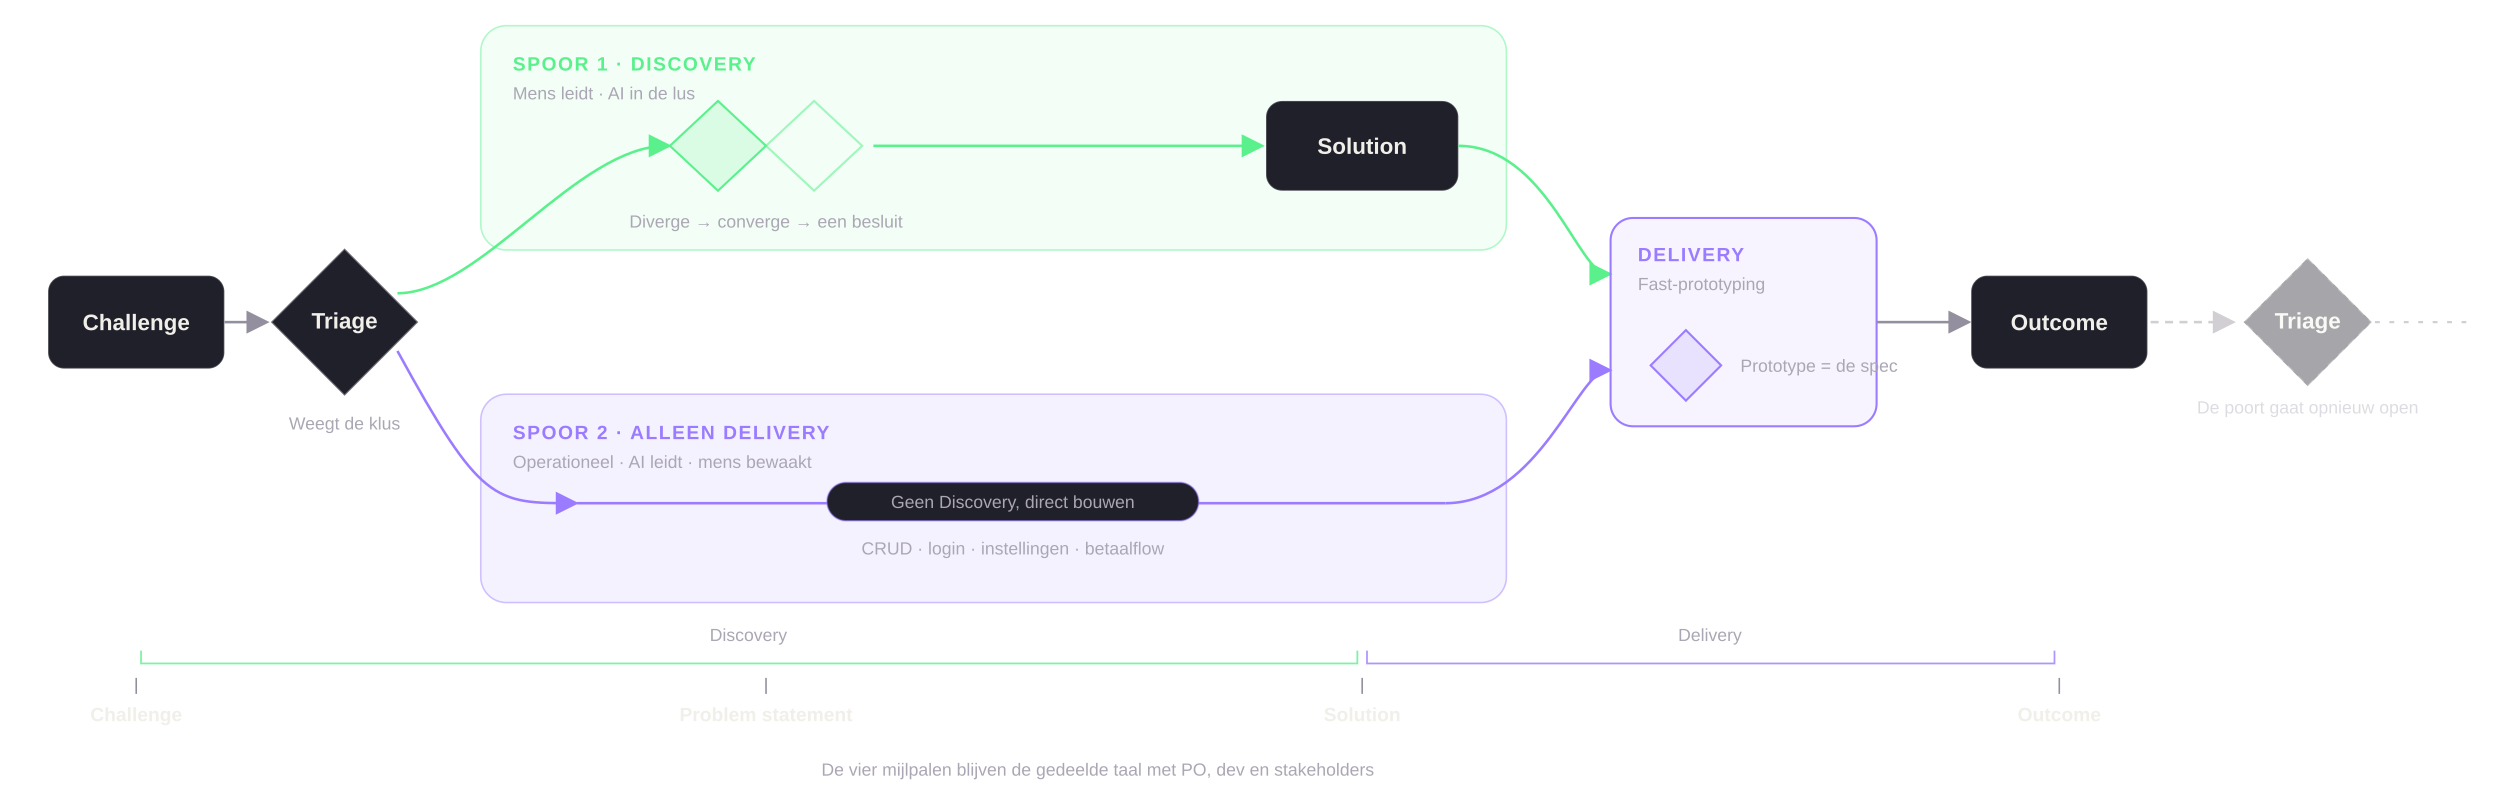
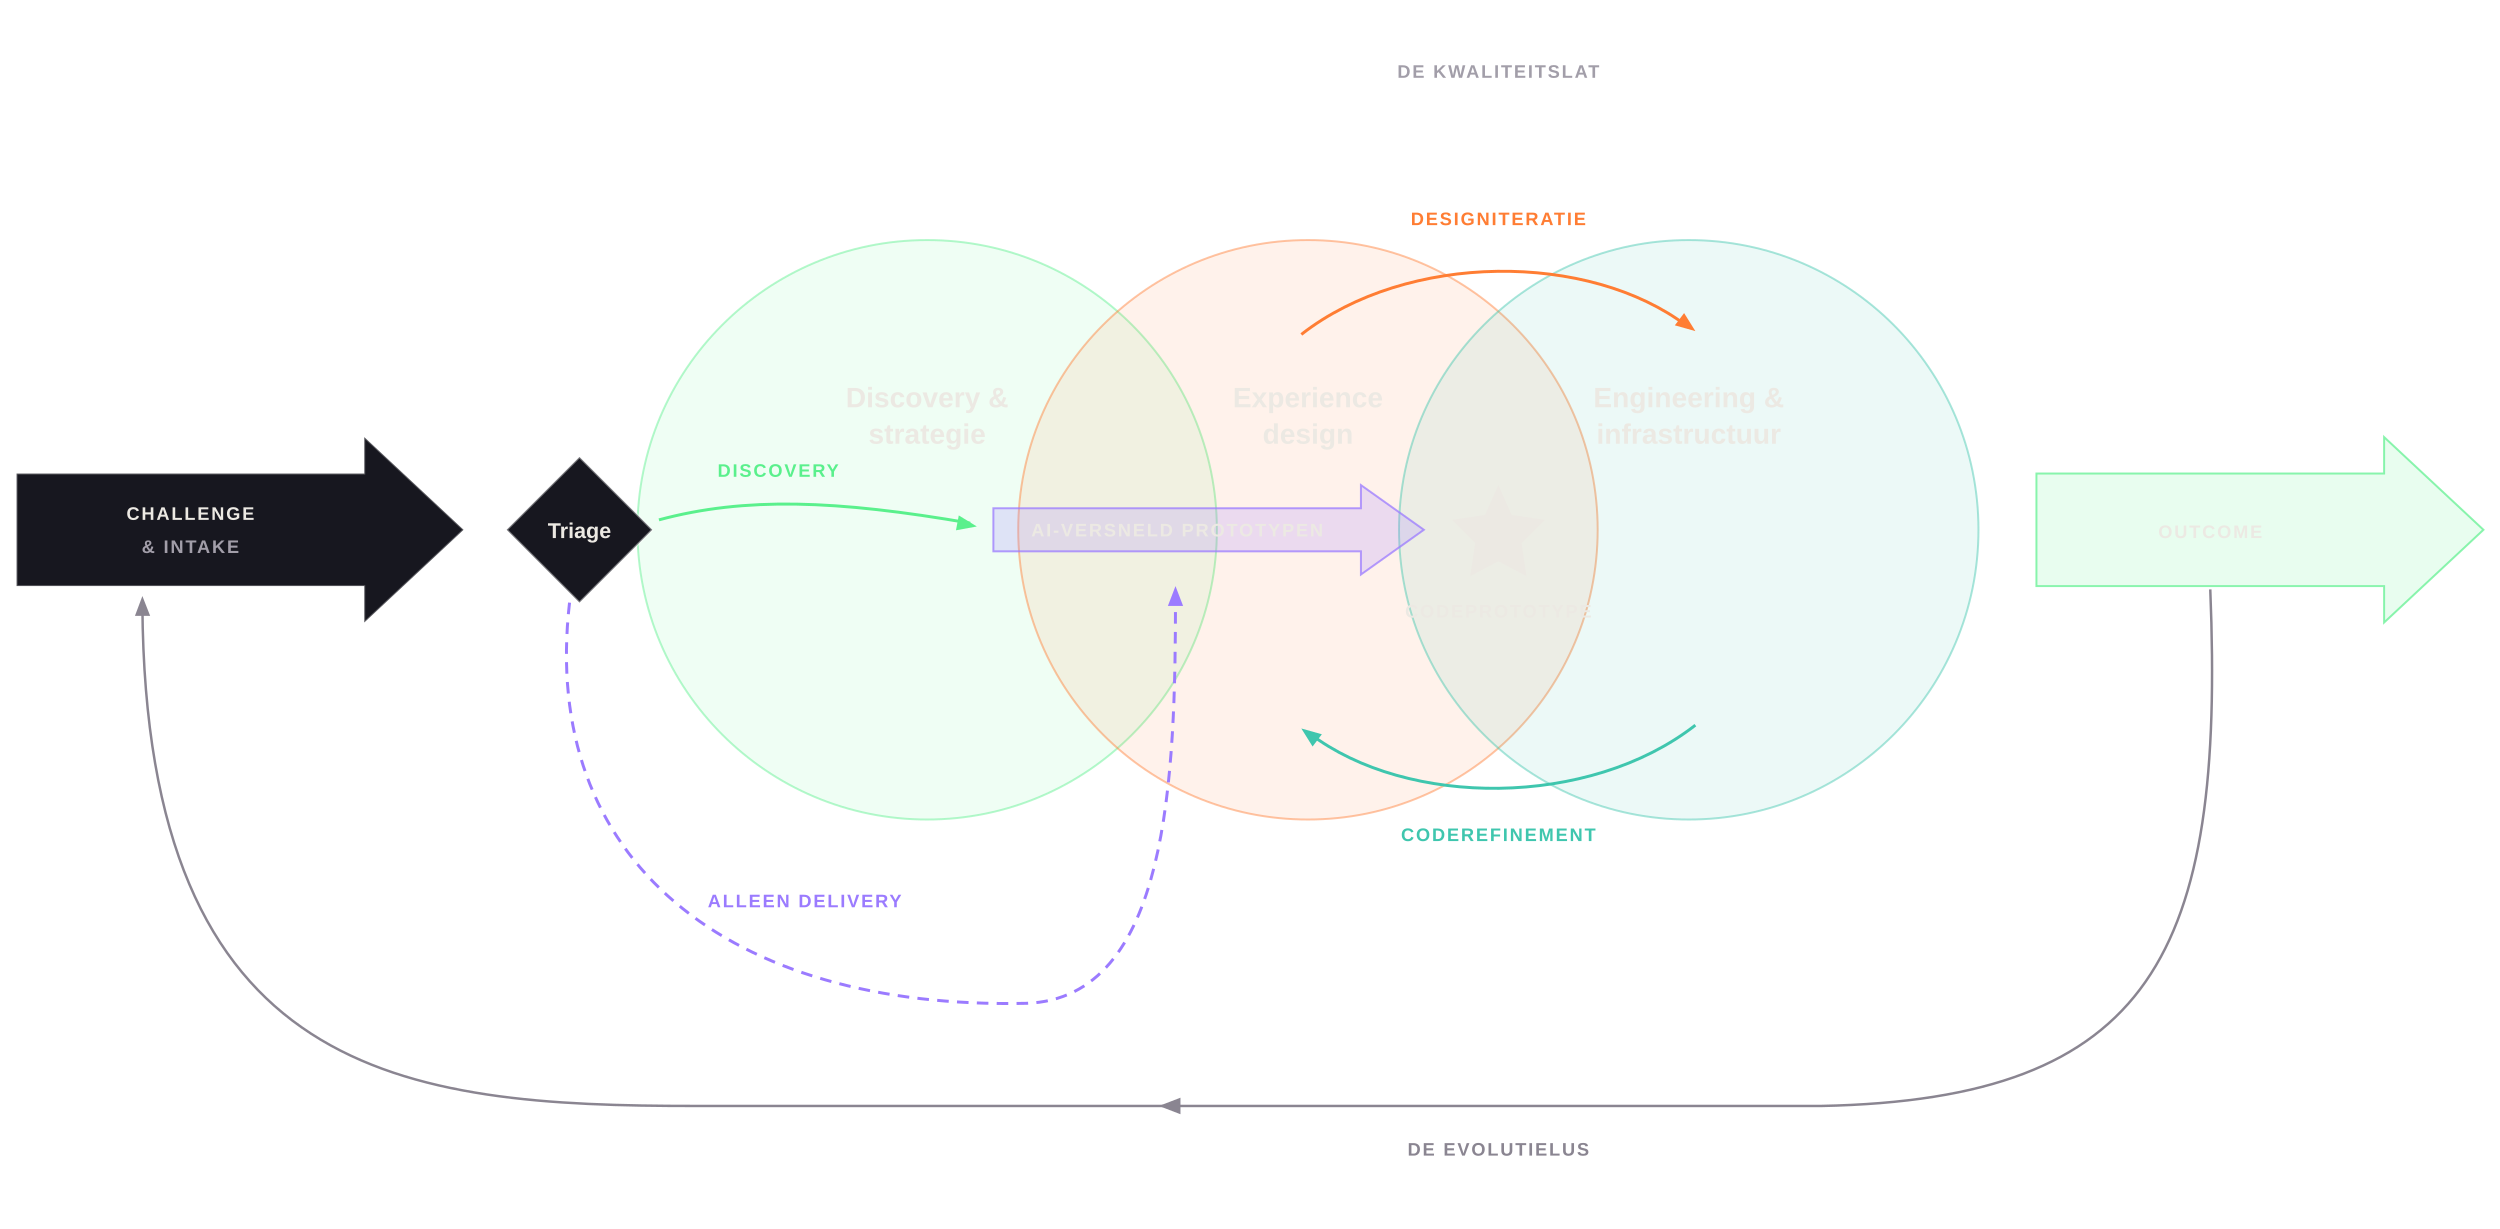
- <svg xmlns="http://www.w3.org/2000/svg" id="dia" viewBox="0 64 1560 500" role="img" aria-label="Triage-model: Challenge gaat door de Triage naar twee sporen — Discovery (mens leidt) of alleen Delivery (AI leidt) — en eindigt bij Outcome, waarna de cyclus opnieuw begint.">
-   <defs>
-     <marker id="ah" markerWidth="9" markerHeight="9" refX="7" refY="4.5" orient="auto">
-       <path d="M0,0 L9,4.5 L0,9 Z" fill="#948f9e" />
-     </marker>
-     <marker id="ahMens" markerWidth="9" markerHeight="9" refX="7" refY="4.5" orient="auto">
-       <path d="M0,0 L9,4.5 L0,9 Z" fill="#5af08c" />
-     </marker>
-     <marker id="ahAi" markerWidth="9" markerHeight="9" refX="7" refY="4.5" orient="auto">
-       <path d="M0,0 L9,4.5 L0,9 Z" fill="#9b7bff" />
-     </marker>
-     <marker id="ahLoop" markerWidth="9" markerHeight="9" refX="7" refY="4.5" orient="auto">
-       <path d="M0,0 L9,4.5 L0,9 Z" fill="#3fc6ae" />
-     </marker>
-     <marker id="ahFade" markerWidth="9" markerHeight="9" refX="7" refY="4.5" orient="auto">
-       <path d="M0,0 L9,4.5 L0,9 Z" fill="#8b8794" />
-     </marker>
-   </defs>
+ <svg xmlns="http://www.w3.org/2000/svg" id="dia" viewBox="0 0 1510 742" role="img" aria-label="De flow: een Challenge gaat via de intake door de triage. Die kiest tussen Discovery en direct bouwen. Beide routes komen samen bij AI-versneld prototypen, waar Experience design en Engineering elkaar overlappen in het codeprototype. Alles wat gebouwd wordt gaat langs de kwaliteitslat, met lussen voor designiteratie en coderefinement. Daarna volgt het productieklare resultaat, en voedt de evolutielus de volgende triage.">
  <style>
-             .nbox{fill:#20202a;stroke:rgba(255,255,255,.22)}
-             .ntxt{fill:#f1efe9;font:600 14px "Helvetica Neue",Arial,sans-serif;text-anchor:middle}
-             .small{font:11px "Helvetica Neue",Arial,sans-serif;text-anchor:middle;fill:#aaa6b3}
-             .hdr{font:700 12px "Helvetica Neue",Arial,sans-serif;letter-spacing:.08em}
-             .sub{fill:#aaa6b3;font:11px "Helvetica Neue",Arial,sans-serif}
-             .mile{fill:#f1efe9;font:600 12px "Helvetica Neue",Arial,sans-serif;text-anchor:middle}
+             .nbox{fill:var(--surface,#17171f);stroke:rgba(255,255,255,.22)}
+             .ntxt{fill:var(--ink,#ece9e3);font:600 15px "Helvetica Neue",Arial,sans-serif;text-anchor:middle}
+             .ctitle{fill:var(--ink,#ece9e3);font:700 17px "Helvetica Neue",Arial,sans-serif;text-anchor:middle}
+             .route{font:700 11px "Helvetica Neue",Arial,sans-serif;letter-spacing:.1em;text-anchor:middle}
          </style>
-   <rect x="300" y="80" width="640" height="140" rx="16" fill="rgba(90,240,140,0.08)" stroke="rgba(90,240,140,0.45)" />
-   <rect x="300" y="310" width="640" height="130" rx="16" fill="rgba(155,123,255,0.10)" stroke="rgba(155,123,255,0.45)" />
-   <text x="320" y="108" class="hdr" fill="#5af08c">SPOOR 1 · DISCOVERY</text>
-   <text x="320" y="126" class="sub">Mens leidt · AI in de lus</text>
-   <text x="320" y="338" class="hdr" fill="#9b7bff">SPOOR 2 · ALLEEN DELIVERY</text>
-   <text x="320" y="356" class="sub">Operationeel · AI leidt · mens bewaakt</text>
-   <rect class="nbox" x="30" y="236" width="110" height="58" rx="10" />
-   <text class="ntxt" x="85" y="270">Challenge</text>
-   <polygon points="215,219 261,265 215,311 169,265" fill="#20202a" stroke="rgba(255,255,255,.35)" stroke-width="1.4" />
-   <text class="ntxt" x="215" y="269">Triage</text>
-   <text class="small" x="215" y="332">Weegt de klus</text>
-   <line x1="140" y1="265" x2="165" y2="265" stroke="#948f9e" stroke-width="1.6" marker-end="url(#ah)" />
-   <path d="M248,247 C300,247 360,155 416,155" fill="none" stroke="#5af08c" stroke-width="1.6" marker-end="url(#ahMens)" />
-   <path d="M248,283 C300,378 308,378 358,378" fill="none" stroke="#9b7bff" stroke-width="1.6" marker-end="url(#ahAi)" />
-   <polygon points="418,155 448,127 478,155 448,183" fill="rgba(90,240,140,0.16)" stroke="#5af08c" stroke-width="1.3" />
-   <polygon points="478,155 508,127 538,155 508,183" fill="none" stroke="#5af08c" stroke-width="1.3" opacity="0.55" />
-   <text x="478" y="206" class="small" fill="#7fd9a0">Diverge → converge → een besluit</text>
-   <line x1="545" y1="155" x2="786" y2="155" stroke="#5af08c" stroke-width="1.6" marker-end="url(#ahMens)" />
-   <rect class="nbox" x="790" y="127" width="120" height="56" rx="10" />
-   <text class="ntxt" x="850" y="160">Solution</text>
-   <path d="M910,155 C965,155 985,235 1003,235" fill="none" stroke="#5af08c" stroke-width="1.6" marker-end="url(#ahMens)" />
-   <line x1="360" y1="378" x2="902" y2="378" stroke="#9b7bff" stroke-width="1.6" />
-   <rect x="516" y="365" width="232" height="24" rx="12" fill="#20202a" stroke="rgba(155,123,255,0.5)" />
-   <text x="632" y="381" class="small" fill="#9b7bff">Geen Discovery, direct bouwen</text>
-   <text x="632" y="410" class="small">CRUD · login · instellingen · betaalflow</text>
-   <path d="M902,378 C960,378 985,295 1003,295" fill="none" stroke="#9b7bff" stroke-width="1.6" marker-end="url(#ahAi)" />
-   <rect x="1005" y="200" width="166" height="130" rx="14" fill="rgba(155,123,255,0.08)" stroke="#9b7bff" stroke-width="1.3" />
-   <text x="1022" y="227" class="hdr" fill="#9b7bff">DELIVERY</text>
-   <text x="1022" y="245" class="sub">Fast-prototyping</text>
-   <polygon points="1030,292 1052,270 1074,292 1052,314" fill="rgba(155,123,255,0.15)" stroke="#9b7bff" stroke-width="1.3" />
-   <text x="1086" y="296" class="sub" style="text-anchor:start">Prototype = de spec</text>
-   <line x1="1171" y1="265" x2="1227" y2="265" stroke="#948f9e" stroke-width="1.6" marker-end="url(#ah)" />
-   <rect class="nbox" x="1230" y="236" width="110" height="58" rx="10" />
-   <text class="ntxt" x="1285" y="270">Outcome</text>
-   <g opacity="0.4">
-     <line x1="1342" y1="265" x2="1392" y2="265" stroke="#8b8794" stroke-width="1.6" stroke-dasharray="5 4" marker-end="url(#ahFade)" />
-     <polygon points="1440,225 1480,265 1440,305 1400,265" fill="#20202a" stroke="rgba(255,255,255,.3)" stroke-width="1.3" stroke-dasharray="5 4" />
-     <text class="ntxt" x="1440" y="269">Triage</text>
-     <line x1="1482" y1="265" x2="1544" y2="265" stroke="#8b8794" stroke-width="1.4" stroke-dasharray="3 6" />
-     <text x="1440" y="322" class="small">De poort gaat opnieuw open</text>
+   <ellipse cx="905" cy="320" rx="302" ry="255" fill="none" stroke="rgba(255,255,255,.16)" stroke-width="1.4" />
+   <text x="905" y="47" class="route dnode" data-target="s05" fill="var(--muted,#a29ea9)">DE KWALITEITSLAT</text>
+   <circle cx="560" cy="320" r="175" fill="#5af08c" fill-opacity="0.10" stroke="#5af08c" stroke-opacity="0.45" stroke-width="1.2" />
+   <circle cx="790" cy="320" r="175" fill="#ff7d33" fill-opacity="0.10" stroke="#ff7d33" stroke-opacity="0.45" stroke-width="1.2" />
+   <circle cx="1020" cy="320" r="175" fill="#3fc6ae" fill-opacity="0.10" stroke="#3fc6ae" stroke-opacity="0.45" stroke-width="1.2" />
+   <text x="560" y="246" class="ctitle dnode" data-target="s03">Discovery &amp;</text>
+   <text x="560" y="268" class="ctitle dnode" data-target="s03">strategie</text>
+   <text x="790" y="246" class="ctitle">Experience</text>
+   <text x="790" y="268" class="ctitle">design</text>
+   <text x="1020" y="246" class="ctitle">Engineering &amp;</text>
+   <text x="1020" y="268" class="ctitle">infrastructuur</text>
+   <polygon points="10,286 220,286 220,264 280,320 220,376 220,354 10,354" fill="var(--surface,#17171f)" stroke="rgba(255,255,255,.28)" stroke-width="1.2" />
+   <text x="115" y="314" class="route dnode" data-target="s00" fill="var(--ink,#ece9e3)">CHALLENGE</text>
+   <text x="115" y="334" class="route dnode" data-target="s02" fill="var(--muted,#a29ea9)">&amp; INTAKE</text>
+   <polygon points="350,276 394,320 350,364 306,320" fill="var(--surface,#17171f)" stroke="rgba(255,255,255,.40)" stroke-width="1.4" />
+   <text class="ntxt dnode" data-target="s02" x="350" y="325" style="font-size:13px">Triage</text>
+   <path d="M398,314 C450,300 505,302 586,316" fill="none" stroke="#5af08c" stroke-width="1.8" />
+   <polygon points="590.0,318.0 577.4,320.3 579.1,311.3" fill="#5af08c" />
+   <text x="470" y="288" class="route dnode" data-target="s03" fill="#5af08c">DISCOVERY</text>
+   <path d="M344,364 C326,520 440,610 620,606 C706,603 710,470 710,360" fill="none" stroke="#9b7bff" stroke-width="1.8" stroke-dasharray="7 5" />
+   <polygon points="710.0,354.0 714.6,366.0 705.4,366.0" fill="#9b7bff" />
+   <text x="486" y="548" class="route dnode" data-target="s03" fill="#9b7bff">ALLEEN DELIVERY</text>
+   <polygon points="600,307 822,307 822,293 860,320 822,347 822,333 600,333" fill="#9b7bff" fill-opacity="0.20" stroke="#9b7bff" stroke-opacity="0.75" stroke-width="1.2" />
+   <text x="711" y="324" class="route" fill="var(--ink,#ece9e3)">AI-VERSNELD PROTOTYPEN</text>
+   <g transform="translate(0,-37)">
+     <path d="M905,330 L913,348 L933,351 L919,365 L922,385 L905,376 L888,385 L891,365 L877,351 L897,348 Z" fill="var(--ink,#ece9e3)" />
  </g>
-   <path d="M88,470 L88,478 L847,478 L847,470" fill="none" stroke="#5af08c" stroke-width="1.1" opacity="0.8" />
-   <text x="467" y="464" class="small" fill="#5af08c">Discovery</text>
-   <path d="M853,470 L853,478 L1282,478 L1282,470" fill="none" stroke="#9b7bff" stroke-width="1.1" opacity="0.8" />
-   <text x="1067" y="464" class="small" fill="#9b7bff">Delivery</text>
-   <line x1="85" y1="492" x2="1285" y2="492" stroke="rgba(255,255,255,.18)" stroke-width="1.2" />
-   <g stroke="#948f9e">
-     <line x1="85" y1="487" x2="85" y2="497" />
-     <line x1="478" y1="487" x2="478" y2="497" />
-     <line x1="850" y1="487" x2="850" y2="497" />
-     <line x1="1285" y1="487" x2="1285" y2="497" />
-   </g>
-   <text x="85" y="514" class="mile">Challenge</text>
-   <text x="478" y="514" class="mile">Problem statement</text>
-   <text x="850" y="514" class="mile">Solution</text>
-   <text x="1285" y="514" class="mile">Outcome</text>
-   <text x="685" y="548" class="small">De vier mijlpalen blijven de gedeelde taal met PO, dev en stakeholders</text>
+   <text x="905" y="373" class="route" fill="var(--ink,#ece9e3)">CODEPROTOTYPE</text>
+   <path d="M786,202 C850,152 960,152 1019,197" fill="none" stroke="#ff7d33" stroke-width="1.8" />
+   <polygon points="1024.0,200.0 1011.6,196.5 1017.2,189.1" fill="#ff7d33" />
+   <text x="905" y="136" class="route dnode" data-target="s06" fill="#ff7d33">DESIGNITERATIE</text>
+   <path d="M1024,438 C960,488 850,488 791,443" fill="none" stroke="#3fc6ae" stroke-width="1.8" />
+   <polygon points="786.0,440.0 798.4,443.5 792.8,450.9" fill="#3fc6ae" />
+   <text x="905" y="508" class="route dnode" data-target="s06" fill="#3fc6ae">CODEREFINEMENT</text>
+   <polygon points="1230,286 1440,286 1440,264 1500,320 1440,376 1440,354 1230,354" fill="#5af08c" fill-opacity="0.14" stroke="#5af08c" stroke-opacity="0.7" stroke-width="1.2" />
+   <text x="1335" y="325" class="route dnode" data-target="s07" fill="var(--ink,#ece9e3)">OUTCOME</text>
+   <path d="M1335,356 C1344,576 1300,664 1100,668 L420,668 C244,668 88,652 86,366" fill="none" stroke="#8a8591" stroke-width="1.5" />
+   <polygon points="86.0,360.0 90.7,372.0 81.5,372.0" fill="#8a8591" />
+   <polygon points="700.0,668.0 713.0,663.0 713.0,673.0" fill="#8a8591" />
+   <text x="905" y="698" class="route dnode" data-target="s07" fill="var(--faint,#8a8591)">DE EVOLUTIELUS</text>
</svg>
